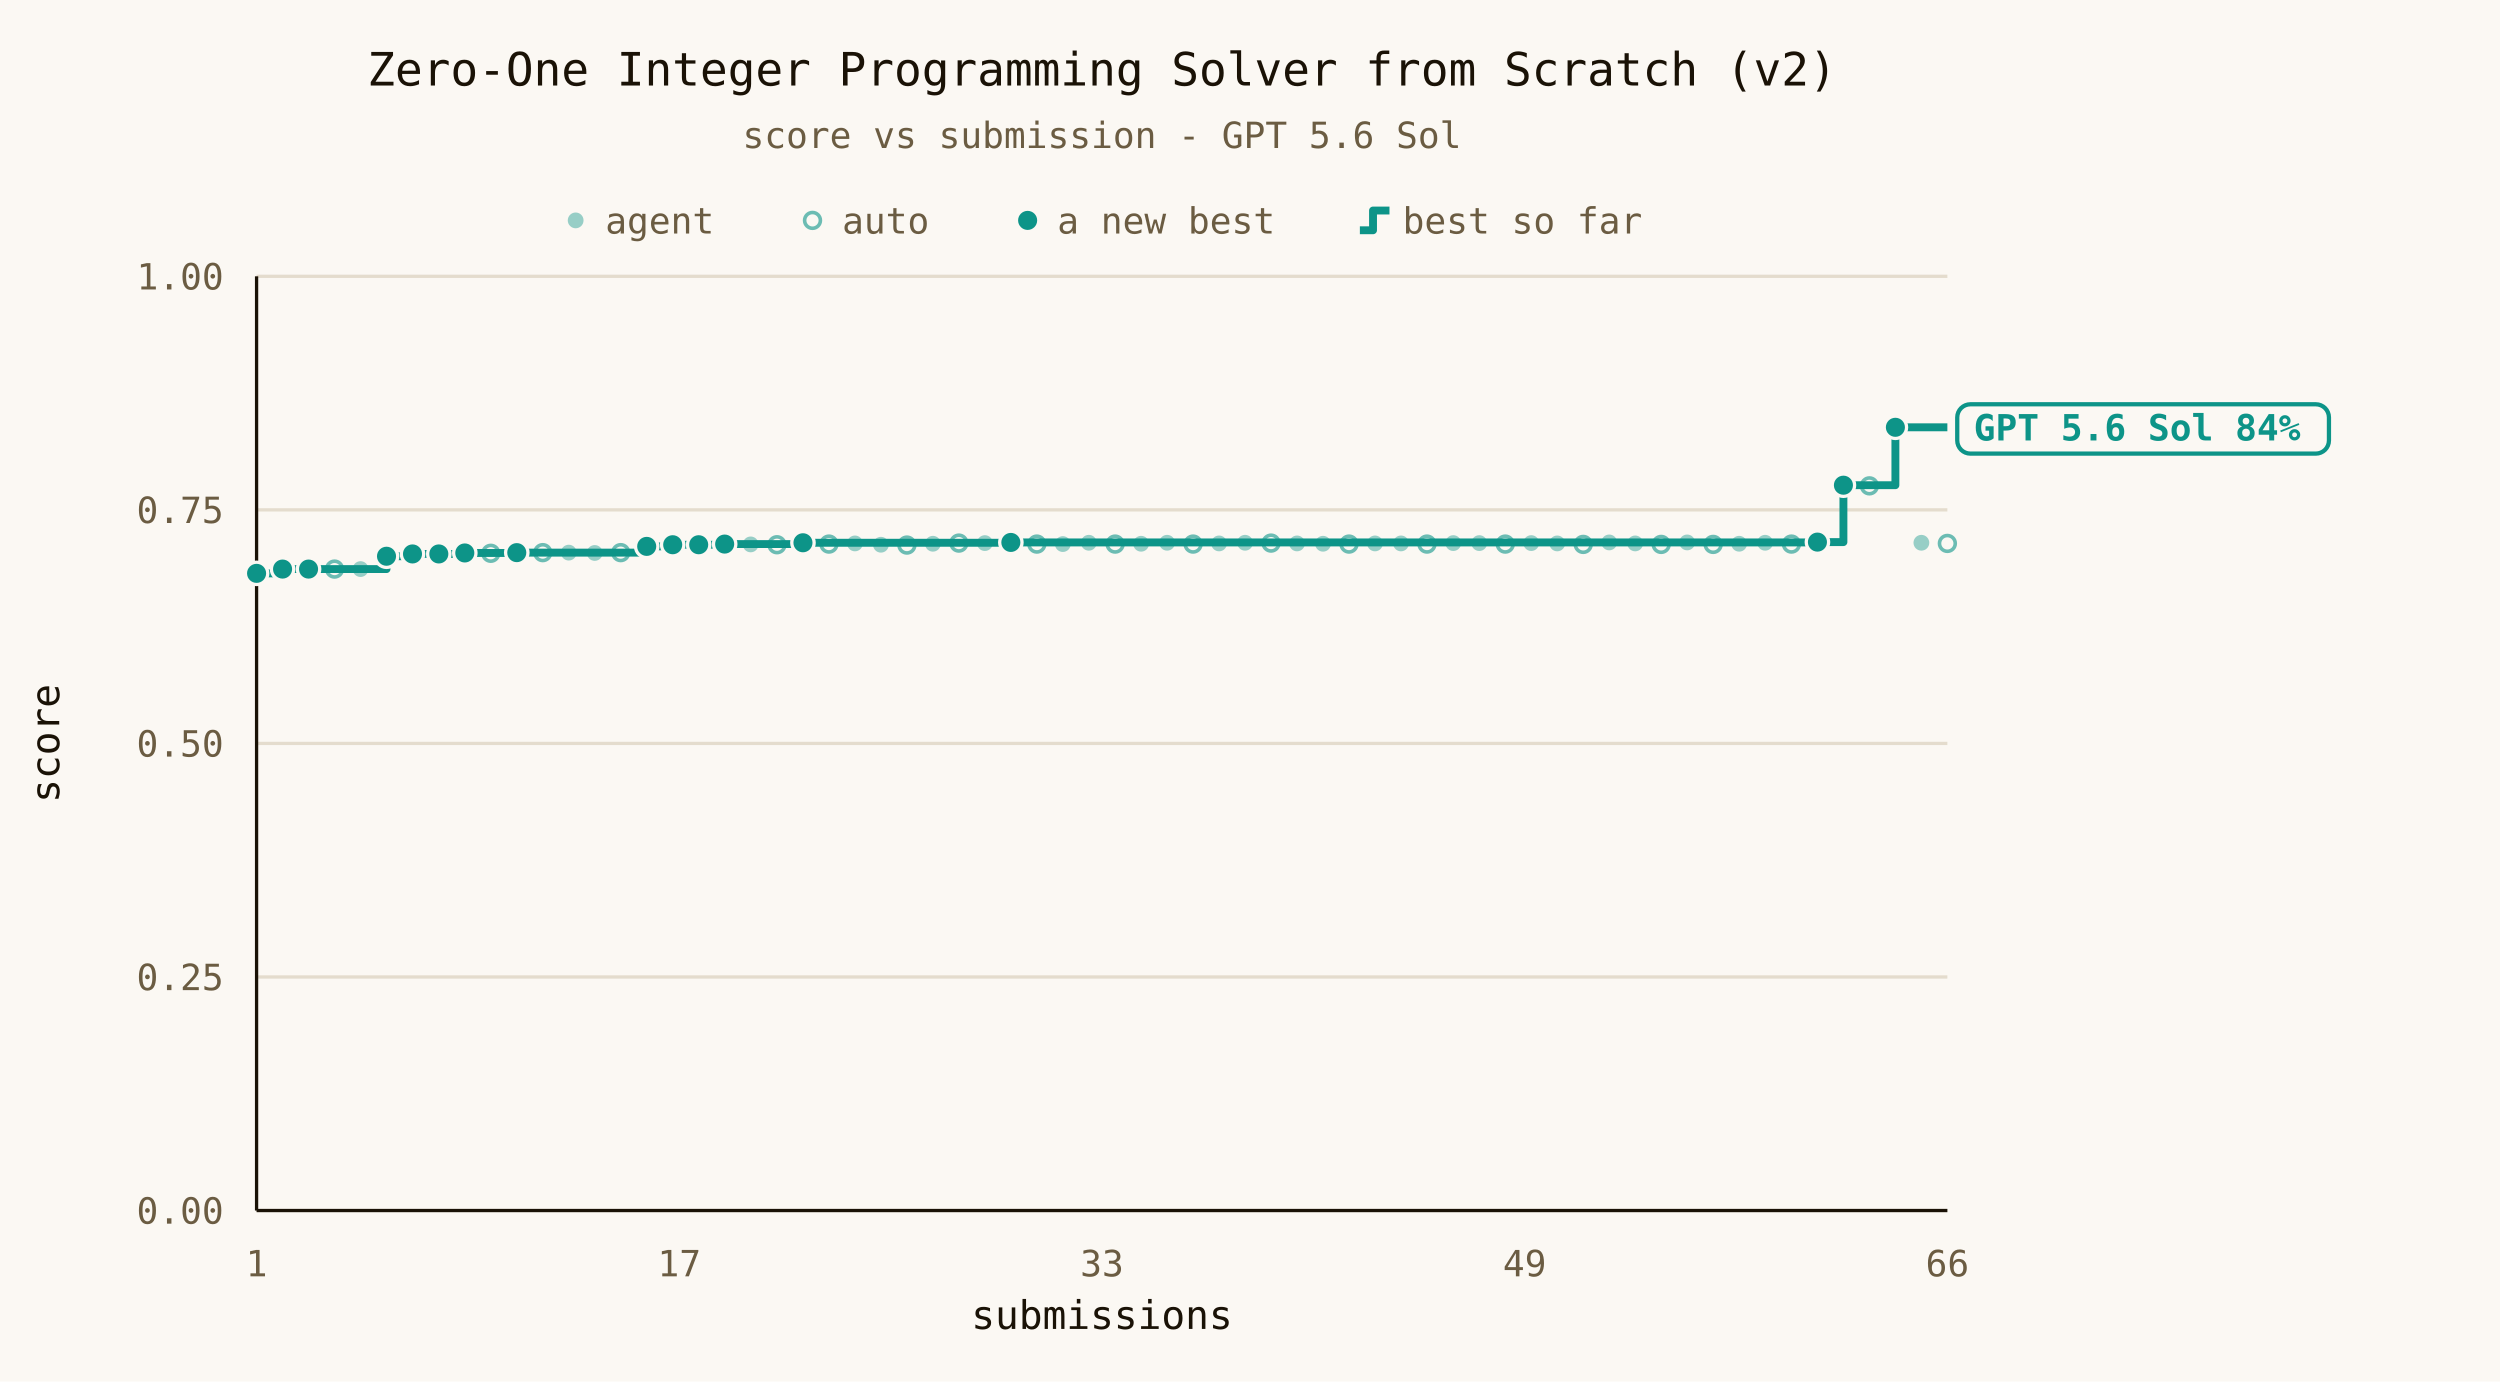
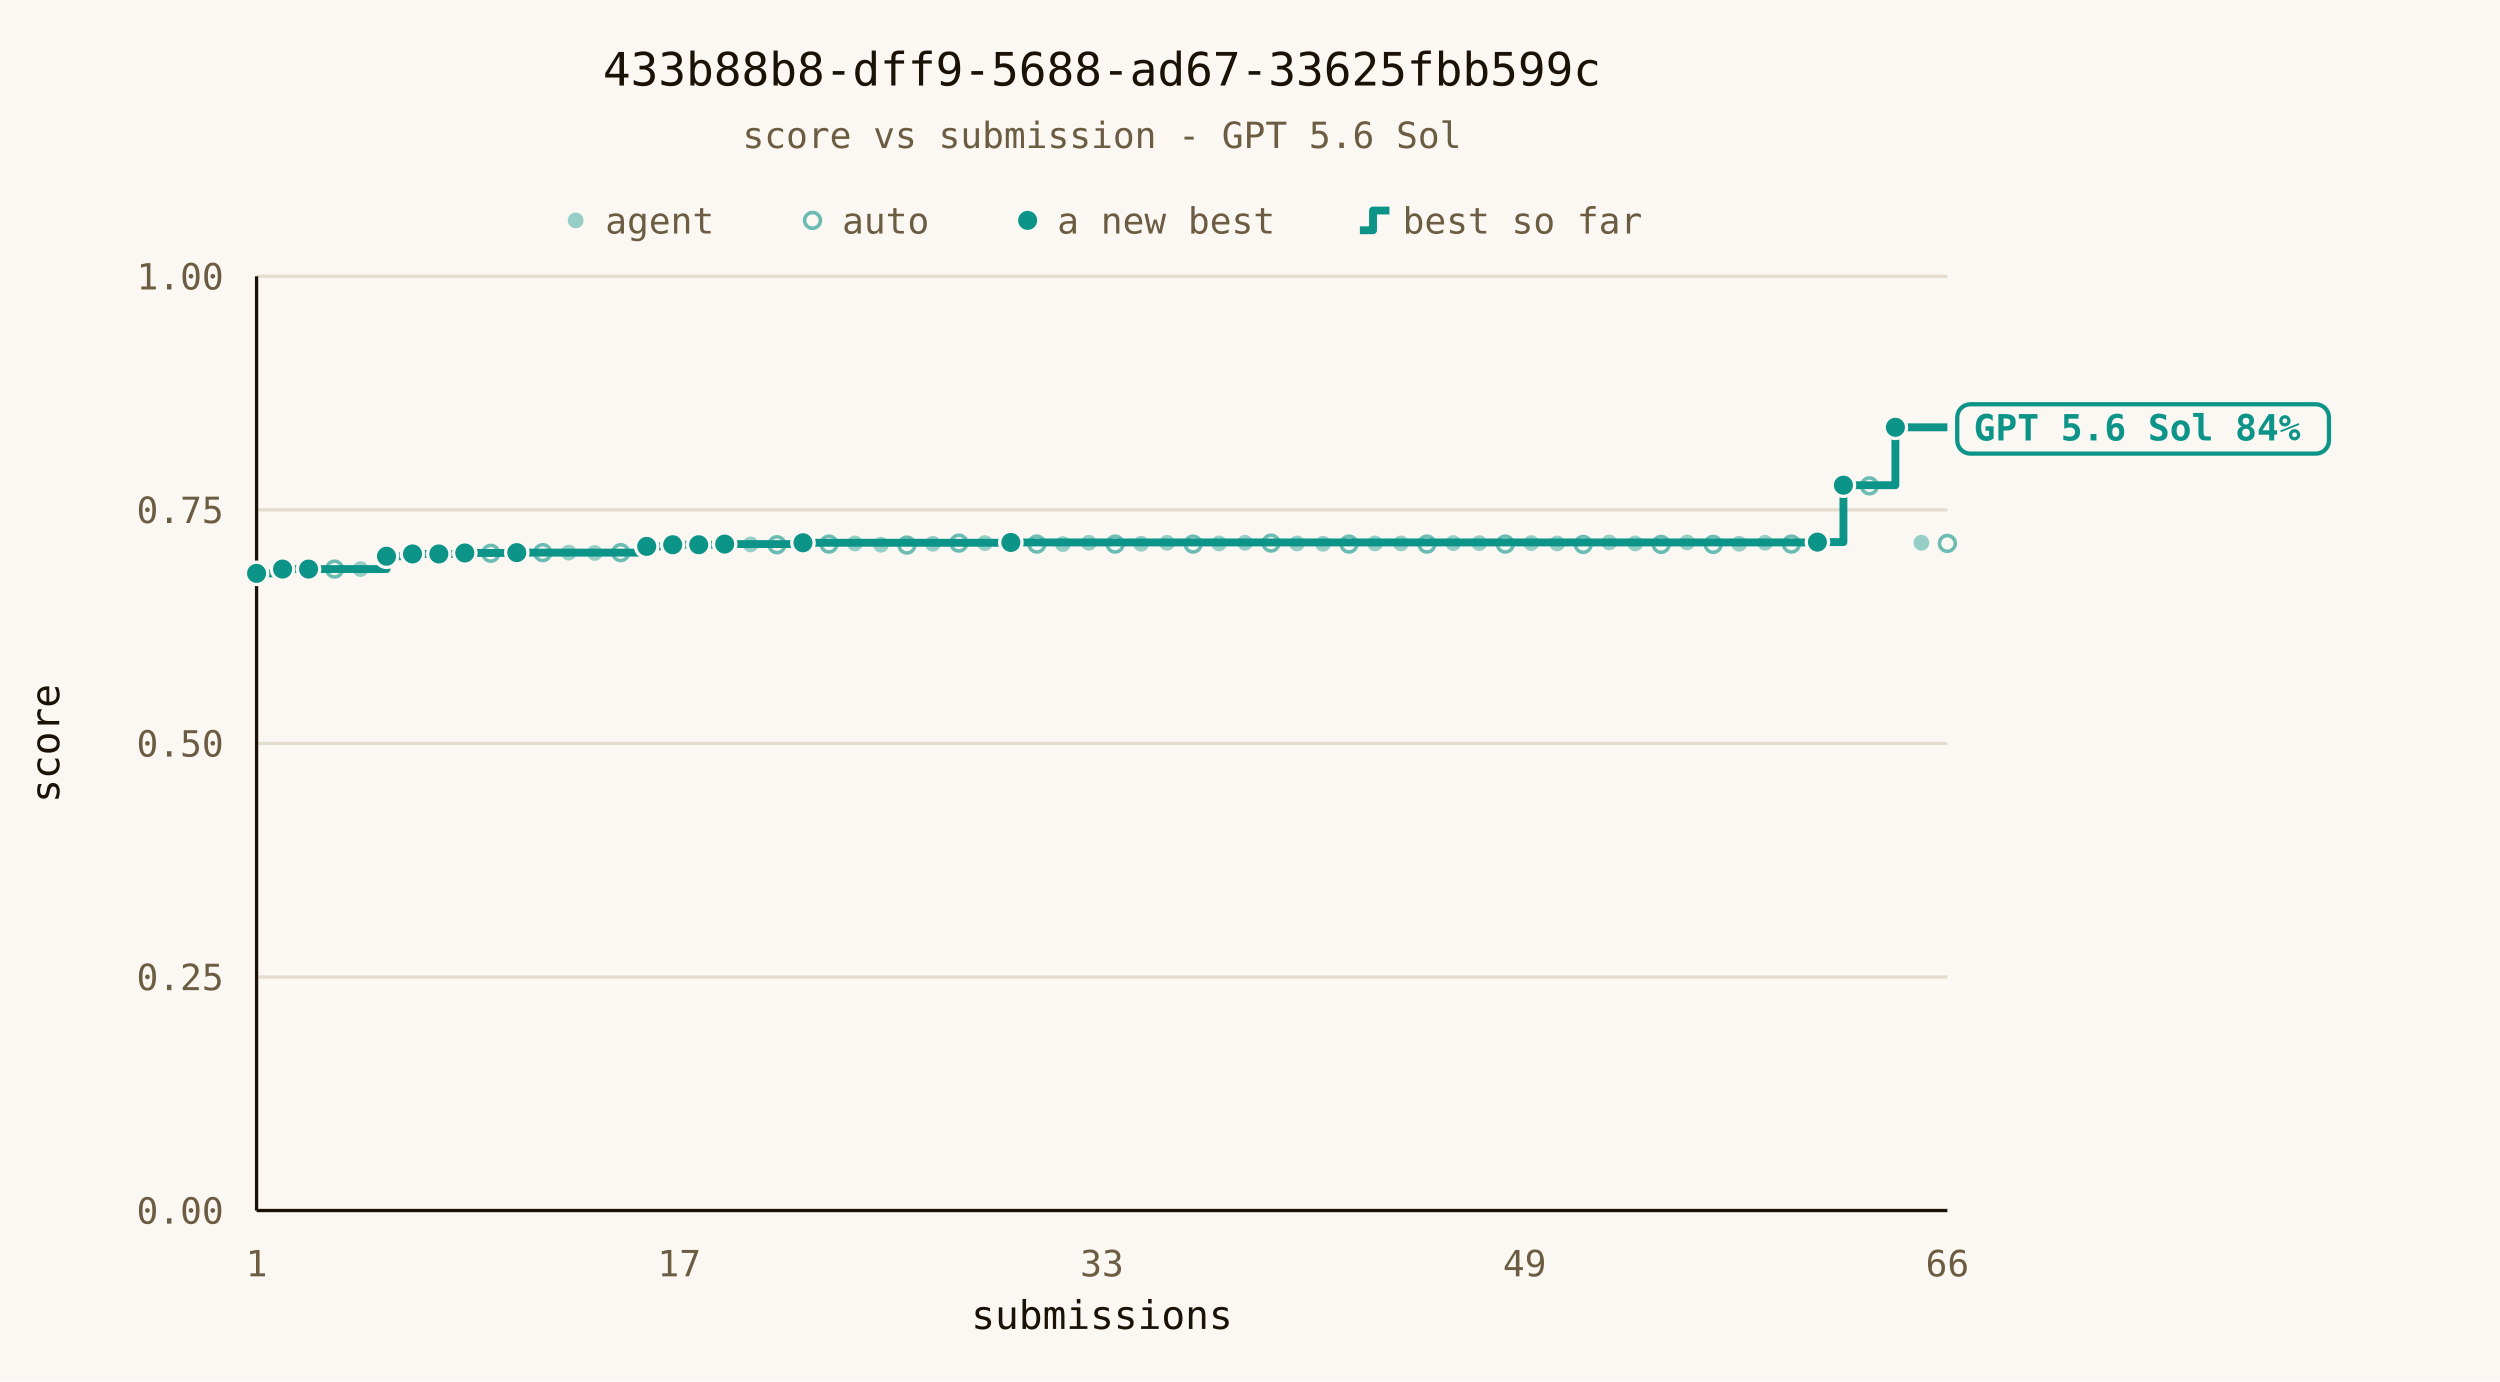
<svg xmlns="http://www.w3.org/2000/svg" width="760" height="420" viewBox="0 0 760 420" font-family="monospace">
  <rect width="760" height="420" fill="#fbf8f3" />
-   <text x="335" y="26" text-anchor="middle" font-size="14" fill="#1a1206">Zero-One Integer Programming Solver from Scratch (v2)</text>
+   <text x="335" y="26" text-anchor="middle" font-size="14" fill="#1a1206">433b88b8-dff9-5688-ad67-33625fbb599c</text>
  <text x="335" y="45" text-anchor="middle" font-size="11" fill="#6b5c42">score vs submission - GPT 5.6 Sol</text>
  <line x1="78" y1="368.0" x2="592" y2="368.0" stroke="#e4dccd" stroke-width="1" />
  <text x="68" y="372.0" text-anchor="end" font-size="11" fill="#6b5c42">0.00</text>
  <line x1="78" y1="297.0" x2="592" y2="297.0" stroke="#e4dccd" stroke-width="1" />
  <text x="68" y="301.0" text-anchor="end" font-size="11" fill="#6b5c42">0.25</text>
  <line x1="78" y1="226.0" x2="592" y2="226.0" stroke="#e4dccd" stroke-width="1" />
  <text x="68" y="230.0" text-anchor="end" font-size="11" fill="#6b5c42">0.50</text>
  <line x1="78" y1="155.0" x2="592" y2="155.0" stroke="#e4dccd" stroke-width="1" />
  <text x="68" y="159.0" text-anchor="end" font-size="11" fill="#6b5c42">0.75</text>
  <line x1="78" y1="84.0" x2="592" y2="84.0" stroke="#e4dccd" stroke-width="1" />
  <text x="68" y="88.0" text-anchor="end" font-size="11" fill="#6b5c42">1.00</text>
  <text x="78.0" y="388" text-anchor="middle" font-size="11" fill="#6b5c42">1</text>
  <text x="206.5" y="388" text-anchor="middle" font-size="11" fill="#6b5c42">17</text>
  <text x="335.0" y="388" text-anchor="middle" font-size="11" fill="#6b5c42">33</text>
  <text x="463.5" y="388" text-anchor="middle" font-size="11" fill="#6b5c42">49</text>
  <text x="592.0" y="388" text-anchor="middle" font-size="11" fill="#6b5c42">66</text>
  <line x1="78" y1="84" x2="78" y2="368" stroke="#1a1206" />
  <line x1="78" y1="368" x2="592" y2="368" stroke="#1a1206" />
  <text x="335" y="404" text-anchor="middle" font-size="12" fill="#1a1206">submissions</text>
  <text x="18" y="226" font-size="12" fill="#1a1206" transform="rotate(-90 18 226)" text-anchor="middle">score</text>
  <circle cx="175.0" cy="67.0" r="2.4" fill="#0d9488" opacity="0.42" />
  <text x="184.0" y="71.0" font-size="11" fill="#6b5c42">agent</text>
  <circle cx="247.0" cy="67.0" r="2.4" fill="none" stroke="#0d9488" stroke-width="1.1" opacity="0.6" />
  <text x="256.0" y="71.0" font-size="11" fill="#6b5c42">auto</text>
  <circle cx="312.4" cy="67.0" r="3.4" fill="#0d9488" stroke="#fbf8f3" stroke-width="1" />
  <text x="321.4" y="71.0" font-size="11" fill="#6b5c42">a new best</text>
  <path d="M 413.4 70.0 L 417.4 70.0 L 417.4 64.0 L 422.4 64.0" fill="none" stroke="#0d9488" stroke-width="2.4" stroke-linejoin="round" />
  <text x="426.4" y="71.0" font-size="11" fill="#6b5c42">best so far</text>
  <circle cx="78.0" cy="174.3" r="2.4" fill="#0d9488" opacity="0.42" />
  <circle cx="85.9" cy="173.0" r="2.4" fill="none" stroke="#0d9488" stroke-width="1.1" opacity="0.6" />
  <circle cx="93.8" cy="173.0" r="2.4" fill="#0d9488" opacity="0.42" />
  <circle cx="101.7" cy="173.0" r="2.4" fill="none" stroke="#0d9488" stroke-width="1.1" opacity="0.6" />
  <circle cx="109.6" cy="173.0" r="2.4" fill="#0d9488" opacity="0.42" />
  <circle cx="117.5" cy="169.1" r="2.4" fill="#0d9488" opacity="0.42" />
  <circle cx="125.4" cy="168.4" r="2.4" fill="none" stroke="#0d9488" stroke-width="1.1" opacity="0.6" />
  <circle cx="133.4" cy="168.4" r="2.4" fill="#0d9488" opacity="0.42" />
  <circle cx="141.3" cy="168.1" r="2.4" fill="#0d9488" opacity="0.42" />
  <circle cx="149.2" cy="168.2" r="2.4" fill="none" stroke="#0d9488" stroke-width="1.1" opacity="0.6" />
  <circle cx="157.1" cy="168.0" r="2.4" fill="#0d9488" opacity="0.42" />
  <circle cx="165.0" cy="168.0" r="2.4" fill="none" stroke="#0d9488" stroke-width="1.1" opacity="0.6" />
  <circle cx="172.9" cy="168.0" r="2.4" fill="#0d9488" opacity="0.42" />
  <circle cx="180.8" cy="168.1" r="2.4" fill="#0d9488" opacity="0.42" />
  <circle cx="188.7" cy="168.0" r="2.4" fill="none" stroke="#0d9488" stroke-width="1.1" opacity="0.6" />
  <circle cx="196.6" cy="166.1" r="2.4" fill="#0d9488" opacity="0.42" />
  <circle cx="204.5" cy="165.6" r="2.4" fill="#0d9488" opacity="0.42" />
  <circle cx="212.4" cy="165.6" r="2.4" fill="none" stroke="#0d9488" stroke-width="1.1" opacity="0.6" />
  <circle cx="220.3" cy="165.4" r="2.4" fill="#0d9488" opacity="0.42" />
  <circle cx="228.2" cy="165.5" r="2.4" fill="#0d9488" opacity="0.42" />
  <circle cx="236.2" cy="165.6" r="2.4" fill="none" stroke="#0d9488" stroke-width="1.1" opacity="0.6" />
  <circle cx="244.1" cy="165.0" r="2.4" fill="#0d9488" opacity="0.42" />
  <circle cx="252.0" cy="165.4" r="2.4" fill="none" stroke="#0d9488" stroke-width="1.1" opacity="0.6" />
  <circle cx="259.9" cy="165.2" r="2.4" fill="#0d9488" opacity="0.42" />
  <circle cx="267.8" cy="165.6" r="2.4" fill="#0d9488" opacity="0.42" />
  <circle cx="275.7" cy="165.7" r="2.4" fill="none" stroke="#0d9488" stroke-width="1.1" opacity="0.6" />
  <circle cx="283.6" cy="165.3" r="2.4" fill="#0d9488" opacity="0.42" />
  <circle cx="291.5" cy="165.1" r="2.4" fill="none" stroke="#0d9488" stroke-width="1.1" opacity="0.6" />
  <circle cx="299.4" cy="165.1" r="2.4" fill="#0d9488" opacity="0.42" />
  <circle cx="307.3" cy="164.9" r="2.4" fill="#0d9488" opacity="0.42" />
  <circle cx="315.2" cy="165.4" r="2.4" fill="none" stroke="#0d9488" stroke-width="1.1" opacity="0.6" />
  <circle cx="323.1" cy="165.4" r="2.4" fill="#0d9488" opacity="0.42" />
  <circle cx="331.0" cy="165.0" r="2.4" fill="#0d9488" opacity="0.42" />
  <circle cx="339.0" cy="165.4" r="2.4" fill="none" stroke="#0d9488" stroke-width="1.1" opacity="0.6" />
  <circle cx="346.9" cy="165.3" r="2.4" fill="#0d9488" opacity="0.42" />
  <circle cx="354.8" cy="165.0" r="2.4" fill="#0d9488" opacity="0.42" />
  <circle cx="362.7" cy="165.4" r="2.4" fill="none" stroke="#0d9488" stroke-width="1.1" opacity="0.6" />
  <circle cx="370.6" cy="165.2" r="2.4" fill="#0d9488" opacity="0.42" />
  <circle cx="378.5" cy="165.0" r="2.4" fill="#0d9488" opacity="0.42" />
  <circle cx="386.4" cy="165.1" r="2.4" fill="none" stroke="#0d9488" stroke-width="1.1" opacity="0.6" />
  <circle cx="394.3" cy="165.2" r="2.4" fill="#0d9488" opacity="0.42" />
  <circle cx="402.2" cy="165.3" r="2.4" fill="#0d9488" opacity="0.42" />
  <circle cx="410.1" cy="165.4" r="2.4" fill="none" stroke="#0d9488" stroke-width="1.1" opacity="0.6" />
  <circle cx="418.0" cy="165.2" r="2.4" fill="#0d9488" opacity="0.42" />
  <circle cx="425.9" cy="165.2" r="2.4" fill="#0d9488" opacity="0.42" />
  <circle cx="433.8" cy="165.4" r="2.4" fill="none" stroke="#0d9488" stroke-width="1.1" opacity="0.6" />
  <circle cx="441.8" cy="165.1" r="2.4" fill="#0d9488" opacity="0.42" />
  <circle cx="449.7" cy="165.1" r="2.4" fill="#0d9488" opacity="0.42" />
  <circle cx="457.6" cy="165.4" r="2.4" fill="none" stroke="#0d9488" stroke-width="1.1" opacity="0.6" />
  <circle cx="465.5" cy="165.1" r="2.4" fill="#0d9488" opacity="0.42" />
  <circle cx="473.4" cy="165.2" r="2.4" fill="#0d9488" opacity="0.42" />
  <circle cx="481.3" cy="165.5" r="2.4" fill="none" stroke="#0d9488" stroke-width="1.1" opacity="0.6" />
  <circle cx="489.2" cy="164.9" r="2.4" fill="#0d9488" opacity="0.42" />
  <circle cx="497.1" cy="165.2" r="2.4" fill="#0d9488" opacity="0.42" />
  <circle cx="505.0" cy="165.5" r="2.4" fill="none" stroke="#0d9488" stroke-width="1.1" opacity="0.6" />
  <circle cx="512.9" cy="164.9" r="2.4" fill="#0d9488" opacity="0.42" />
  <circle cx="520.8" cy="165.5" r="2.4" fill="none" stroke="#0d9488" stroke-width="1.1" opacity="0.6" />
  <circle cx="528.7" cy="165.3" r="2.4" fill="#0d9488" opacity="0.42" />
  <circle cx="536.6" cy="165.0" r="2.4" fill="#0d9488" opacity="0.42" />
  <circle cx="544.6" cy="165.4" r="2.4" fill="none" stroke="#0d9488" stroke-width="1.1" opacity="0.6" />
  <circle cx="552.5" cy="164.8" r="2.4" fill="#0d9488" opacity="0.42" />
  <circle cx="560.4" cy="147.5" r="2.4" fill="#0d9488" opacity="0.42" />
  <circle cx="568.3" cy="147.7" r="2.4" fill="none" stroke="#0d9488" stroke-width="1.1" opacity="0.6" />
  <circle cx="576.2" cy="129.9" r="2.4" fill="#0d9488" opacity="0.42" />
  <circle cx="584.1" cy="165.0" r="2.4" fill="#0d9488" opacity="0.42" />
  <circle cx="592.0" cy="165.2" r="2.4" fill="none" stroke="#0d9488" stroke-width="1.1" opacity="0.6" />
  <path d="M 78.0 174.3 L 85.9 174.3 L 85.9 173.0 L 93.8 173.0 L 93.8 173.0 L 117.5 173.0 L 117.5 169.1 L 125.4 169.1 L 125.4 168.4 L 133.4 168.4 L 133.4 168.4 L 141.3 168.4 L 141.3 168.1 L 157.1 168.1 L 157.1 168.0 L 196.6 168.0 L 196.6 166.1 L 204.5 166.1 L 204.5 165.6 L 212.4 165.6 L 212.4 165.6 L 220.3 165.6 L 220.3 165.4 L 244.1 165.4 L 244.1 165.0 L 307.3 165.0 L 307.3 164.9 L 552.5 164.9 L 552.5 164.8 L 560.4 164.8 L 560.4 147.5 L 576.2 147.5 L 576.2 129.9 L 592 129.9" fill="none" stroke="#0d9488" stroke-width="2.4" stroke-linejoin="round" />
  <circle cx="78.0" cy="174.3" r="3.4" fill="#0d9488" stroke="#fbf8f3" stroke-width="1" />
  <circle cx="85.9" cy="173.0" r="3.4" fill="#0d9488" stroke="#fbf8f3" stroke-width="1" />
  <circle cx="93.8" cy="173.0" r="3.4" fill="#0d9488" stroke="#fbf8f3" stroke-width="1" />
  <circle cx="117.5" cy="169.1" r="3.4" fill="#0d9488" stroke="#fbf8f3" stroke-width="1" />
  <circle cx="125.4" cy="168.4" r="3.4" fill="#0d9488" stroke="#fbf8f3" stroke-width="1" />
  <circle cx="133.4" cy="168.4" r="3.4" fill="#0d9488" stroke="#fbf8f3" stroke-width="1" />
  <circle cx="141.3" cy="168.1" r="3.4" fill="#0d9488" stroke="#fbf8f3" stroke-width="1" />
  <circle cx="157.1" cy="168.0" r="3.4" fill="#0d9488" stroke="#fbf8f3" stroke-width="1" />
  <circle cx="196.6" cy="166.1" r="3.4" fill="#0d9488" stroke="#fbf8f3" stroke-width="1" />
  <circle cx="204.5" cy="165.6" r="3.4" fill="#0d9488" stroke="#fbf8f3" stroke-width="1" />
  <circle cx="212.4" cy="165.6" r="3.4" fill="#0d9488" stroke="#fbf8f3" stroke-width="1" />
  <circle cx="220.3" cy="165.4" r="3.4" fill="#0d9488" stroke="#fbf8f3" stroke-width="1" />
  <circle cx="244.1" cy="165.0" r="3.4" fill="#0d9488" stroke="#fbf8f3" stroke-width="1" />
  <circle cx="307.3" cy="164.9" r="3.4" fill="#0d9488" stroke="#fbf8f3" stroke-width="1" />
  <circle cx="552.5" cy="164.8" r="3.4" fill="#0d9488" stroke="#fbf8f3" stroke-width="1" />
  <circle cx="560.4" cy="147.5" r="3.4" fill="#0d9488" stroke="#fbf8f3" stroke-width="1" />
  <circle cx="576.2" cy="129.9" r="3.4" fill="#0d9488" stroke="#fbf8f3" stroke-width="1" />
  <rect x="595" y="122.9" width="113" height="15" rx="4" fill="#fbf8f3" stroke="#0d9488" stroke-width="1.3" />
  <text x="600.0" y="133.9" font-size="11" fill="#0d9488" font-weight="bold">GPT 5.6 Sol 84%</text>
</svg>
